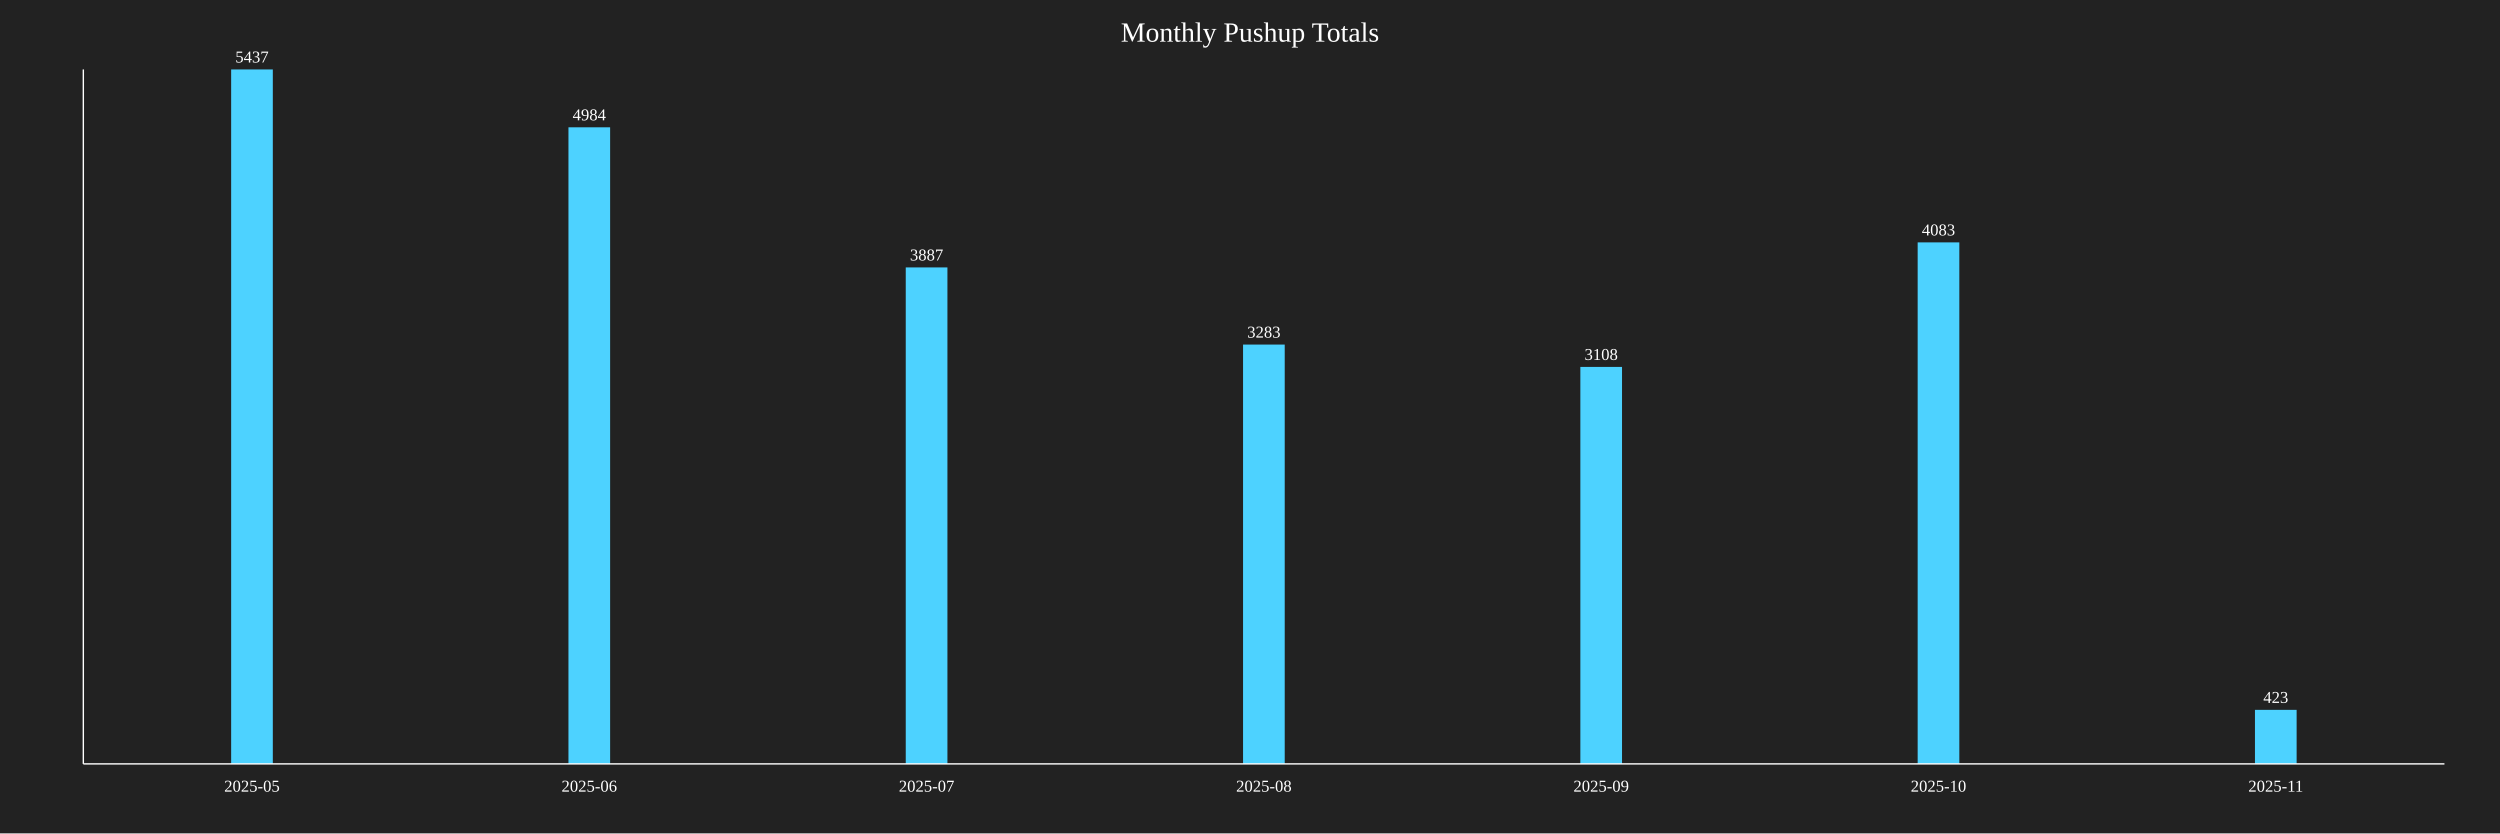
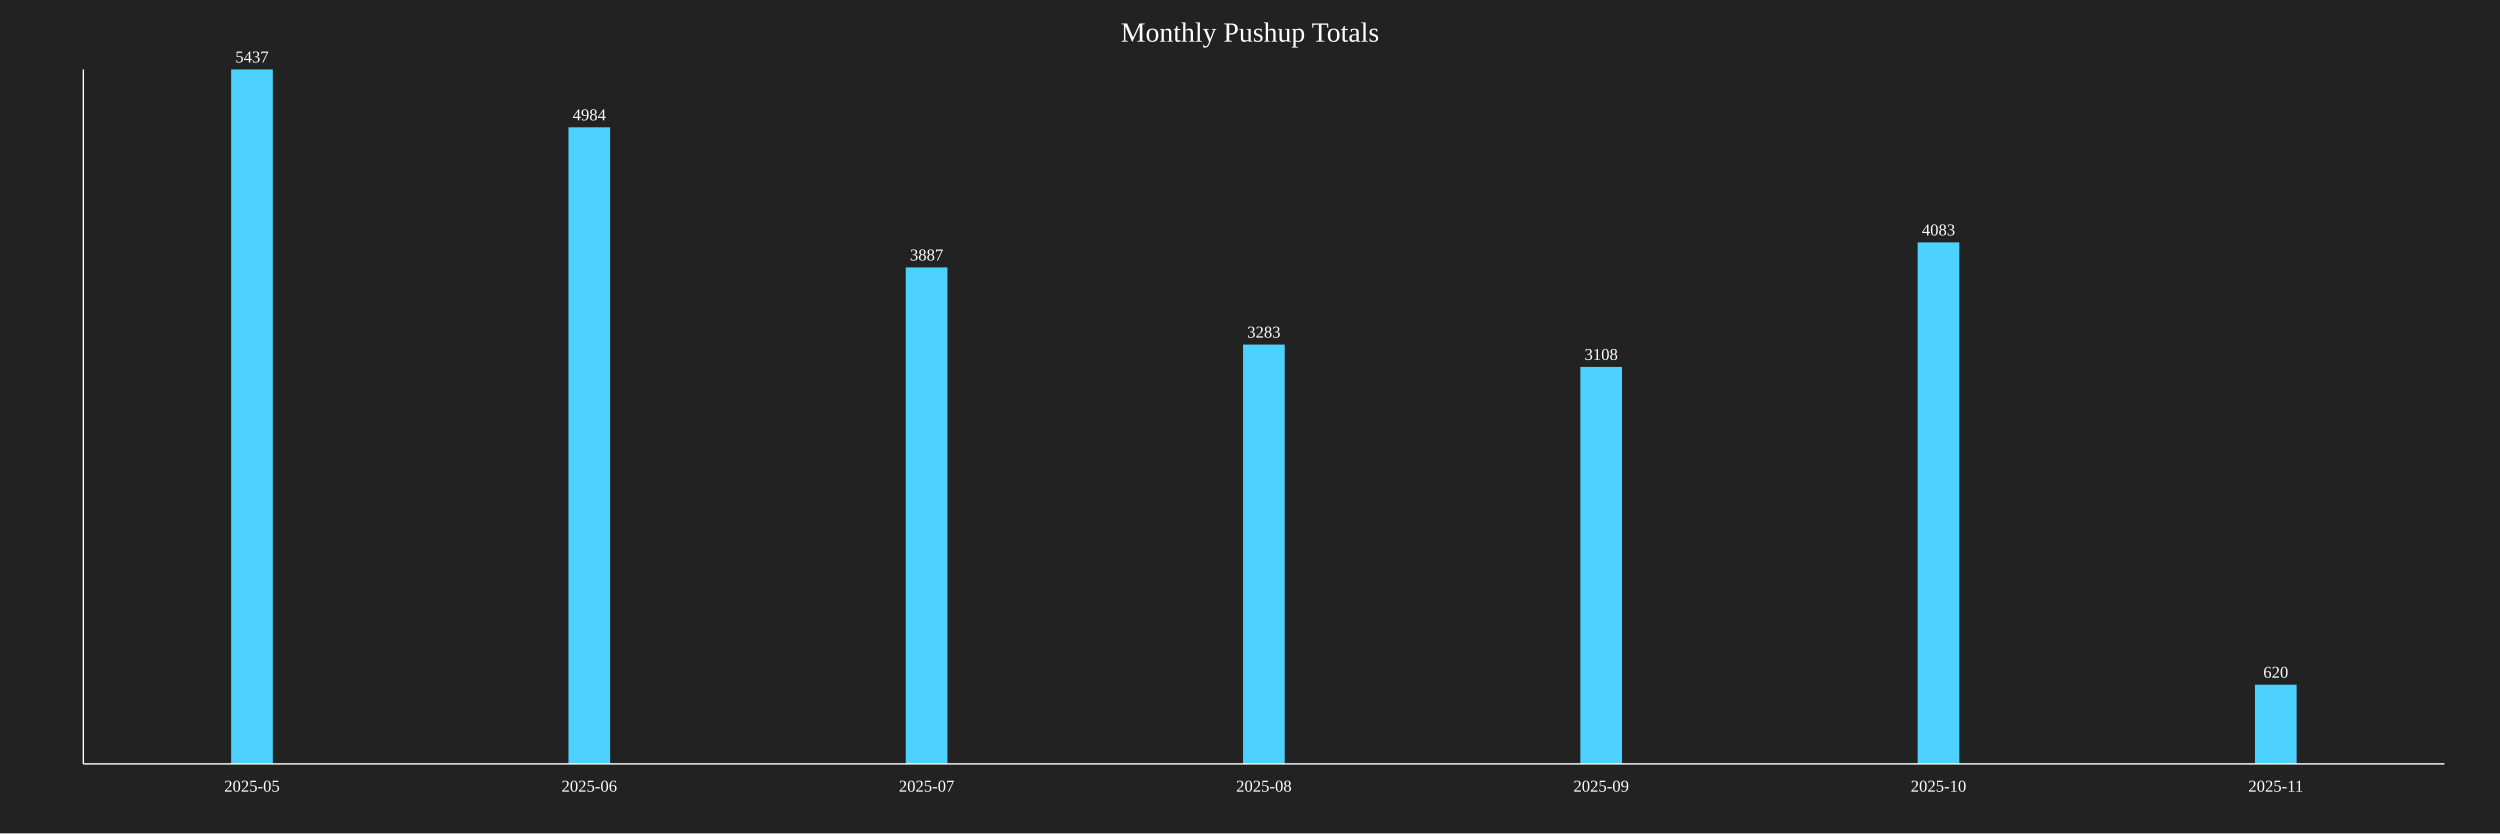
<svg xmlns="http://www.w3.org/2000/svg" baseProfile="full" height="600" version="1.1" width="1800">
  <defs />
  <rect fill="#222222" height="100%" width="100%" x="0" y="0" />
  <text fill="white" font-size="20" text-anchor="middle" x="900.0" y="30">Monthly Pushup Totals</text>
  <rect fill="#4DD2FF" height="500.0" width="30" x="166.429" y="50.0" />
  <text fill="white" font-size="12" text-anchor="middle" x="181.429" y="45.0">5437</text>
  <text fill="white" font-size="12" text-anchor="middle" x="181.429" y="570">2025-05</text>
  <rect fill="#4DD2FF" height="458.341" width="30" x="409.286" y="91.659" />
  <text fill="white" font-size="12" text-anchor="middle" x="424.286" y="86.659">4984</text>
  <text fill="white" font-size="12" text-anchor="middle" x="424.286" y="570">2025-06</text>
  <rect fill="#4DD2FF" height="357.458" width="30" x="652.143" y="192.542" />
  <text fill="white" font-size="12" text-anchor="middle" x="667.143" y="187.542">3887</text>
  <text fill="white" font-size="12" text-anchor="middle" x="667.143" y="570">2025-07</text>
  <rect fill="#4DD2FF" height="301.913" width="30" x="895.0" y="248.087" />
  <text fill="white" font-size="12" text-anchor="middle" x="910.0" y="243.087">3283</text>
  <text fill="white" font-size="12" text-anchor="middle" x="910.0" y="570">2025-08</text>
  <rect fill="#4DD2FF" height="285.819" width="30" x="1137.857" y="264.181" />
  <text fill="white" font-size="12" text-anchor="middle" x="1152.857" y="259.181">3108</text>
  <text fill="white" font-size="12" text-anchor="middle" x="1152.857" y="570">2025-09</text>
  <rect fill="#4DD2FF" height="375.483" width="30" x="1380.714" y="174.517" />
  <text fill="white" font-size="12" text-anchor="middle" x="1395.714" y="169.517">4083</text>
  <text fill="white" font-size="12" text-anchor="middle" x="1395.714" y="570">2025-10</text>
-   <rect fill="#4DD2FF" height="38.9" width="30" x="1623.571" y="511.1" />
-   <text fill="white" font-size="12" text-anchor="middle" x="1638.571" y="506.1">423</text>
+   <rect fill="#4DD2FF" height="57.017" width="30" x="1623.571" y="492.983" />
+   <text fill="white" font-size="12" text-anchor="middle" x="1638.571" y="487.983">620</text>
  <text fill="white" font-size="12" text-anchor="middle" x="1638.571" y="570">2025-11</text>
  <line stroke="white" x1="60" x2="60" y1="50" y2="550" />
  <line stroke="white" x1="60" x2="1760" y1="550" y2="550" />
</svg>
